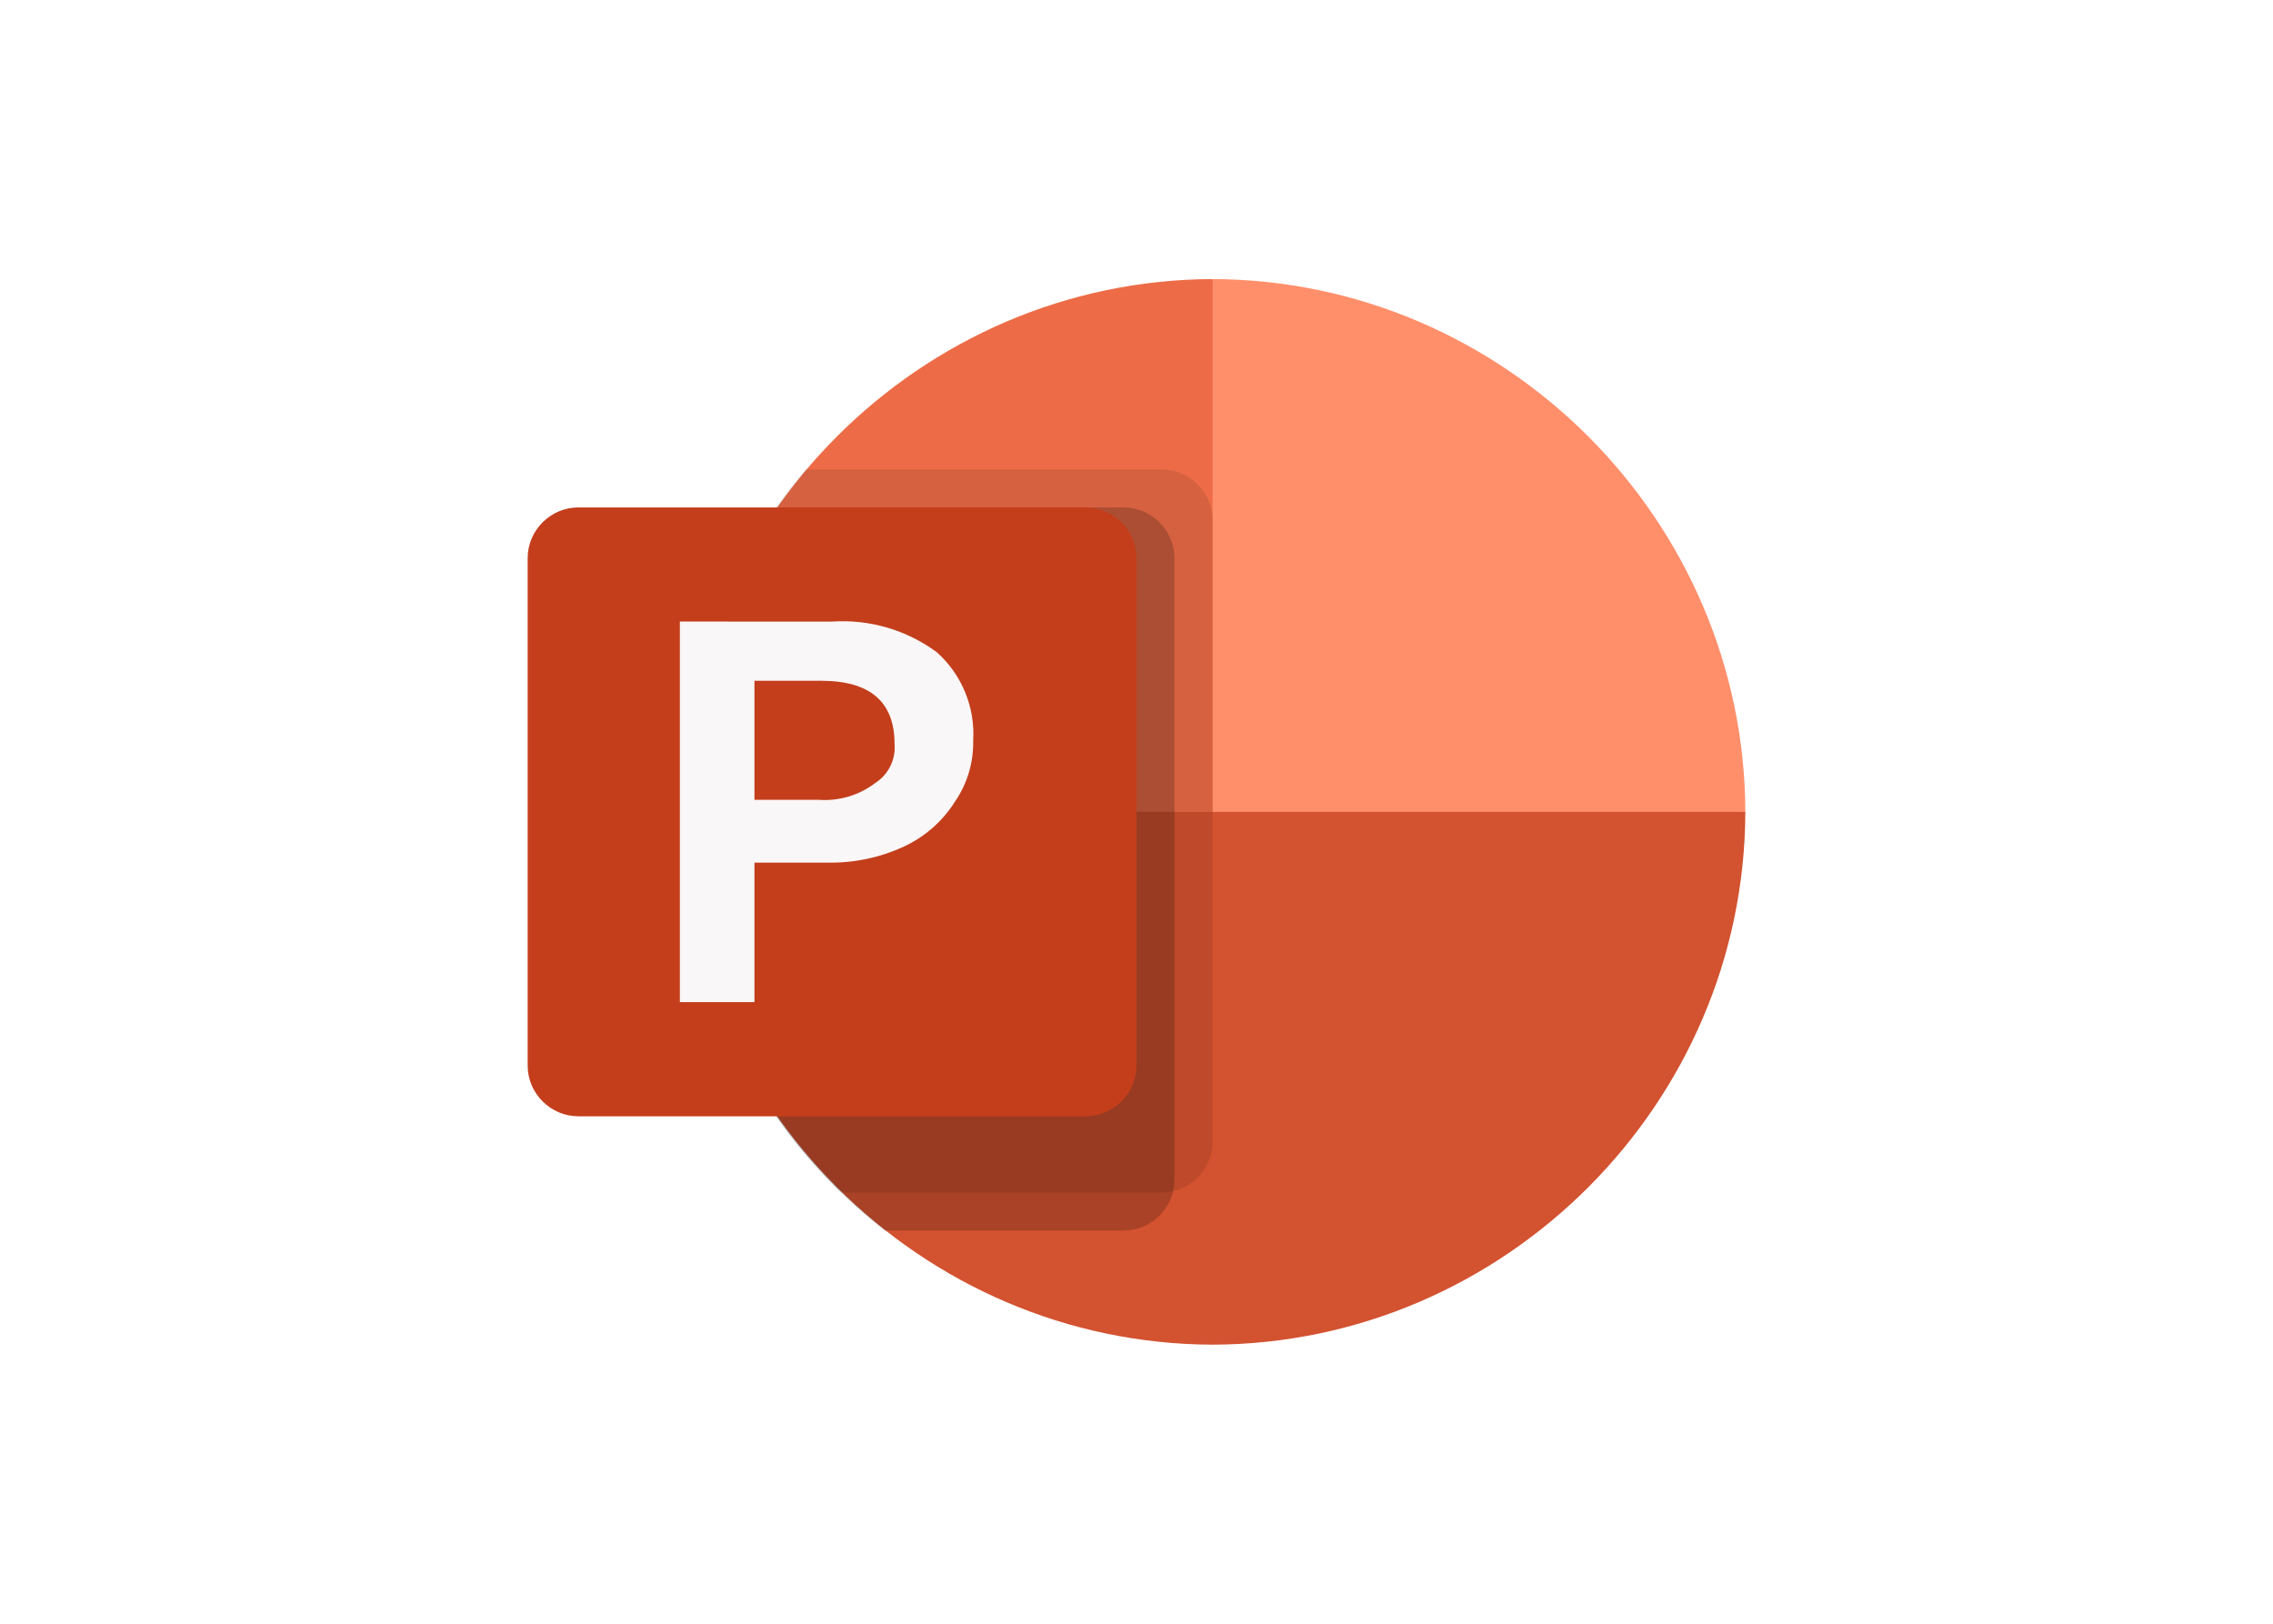
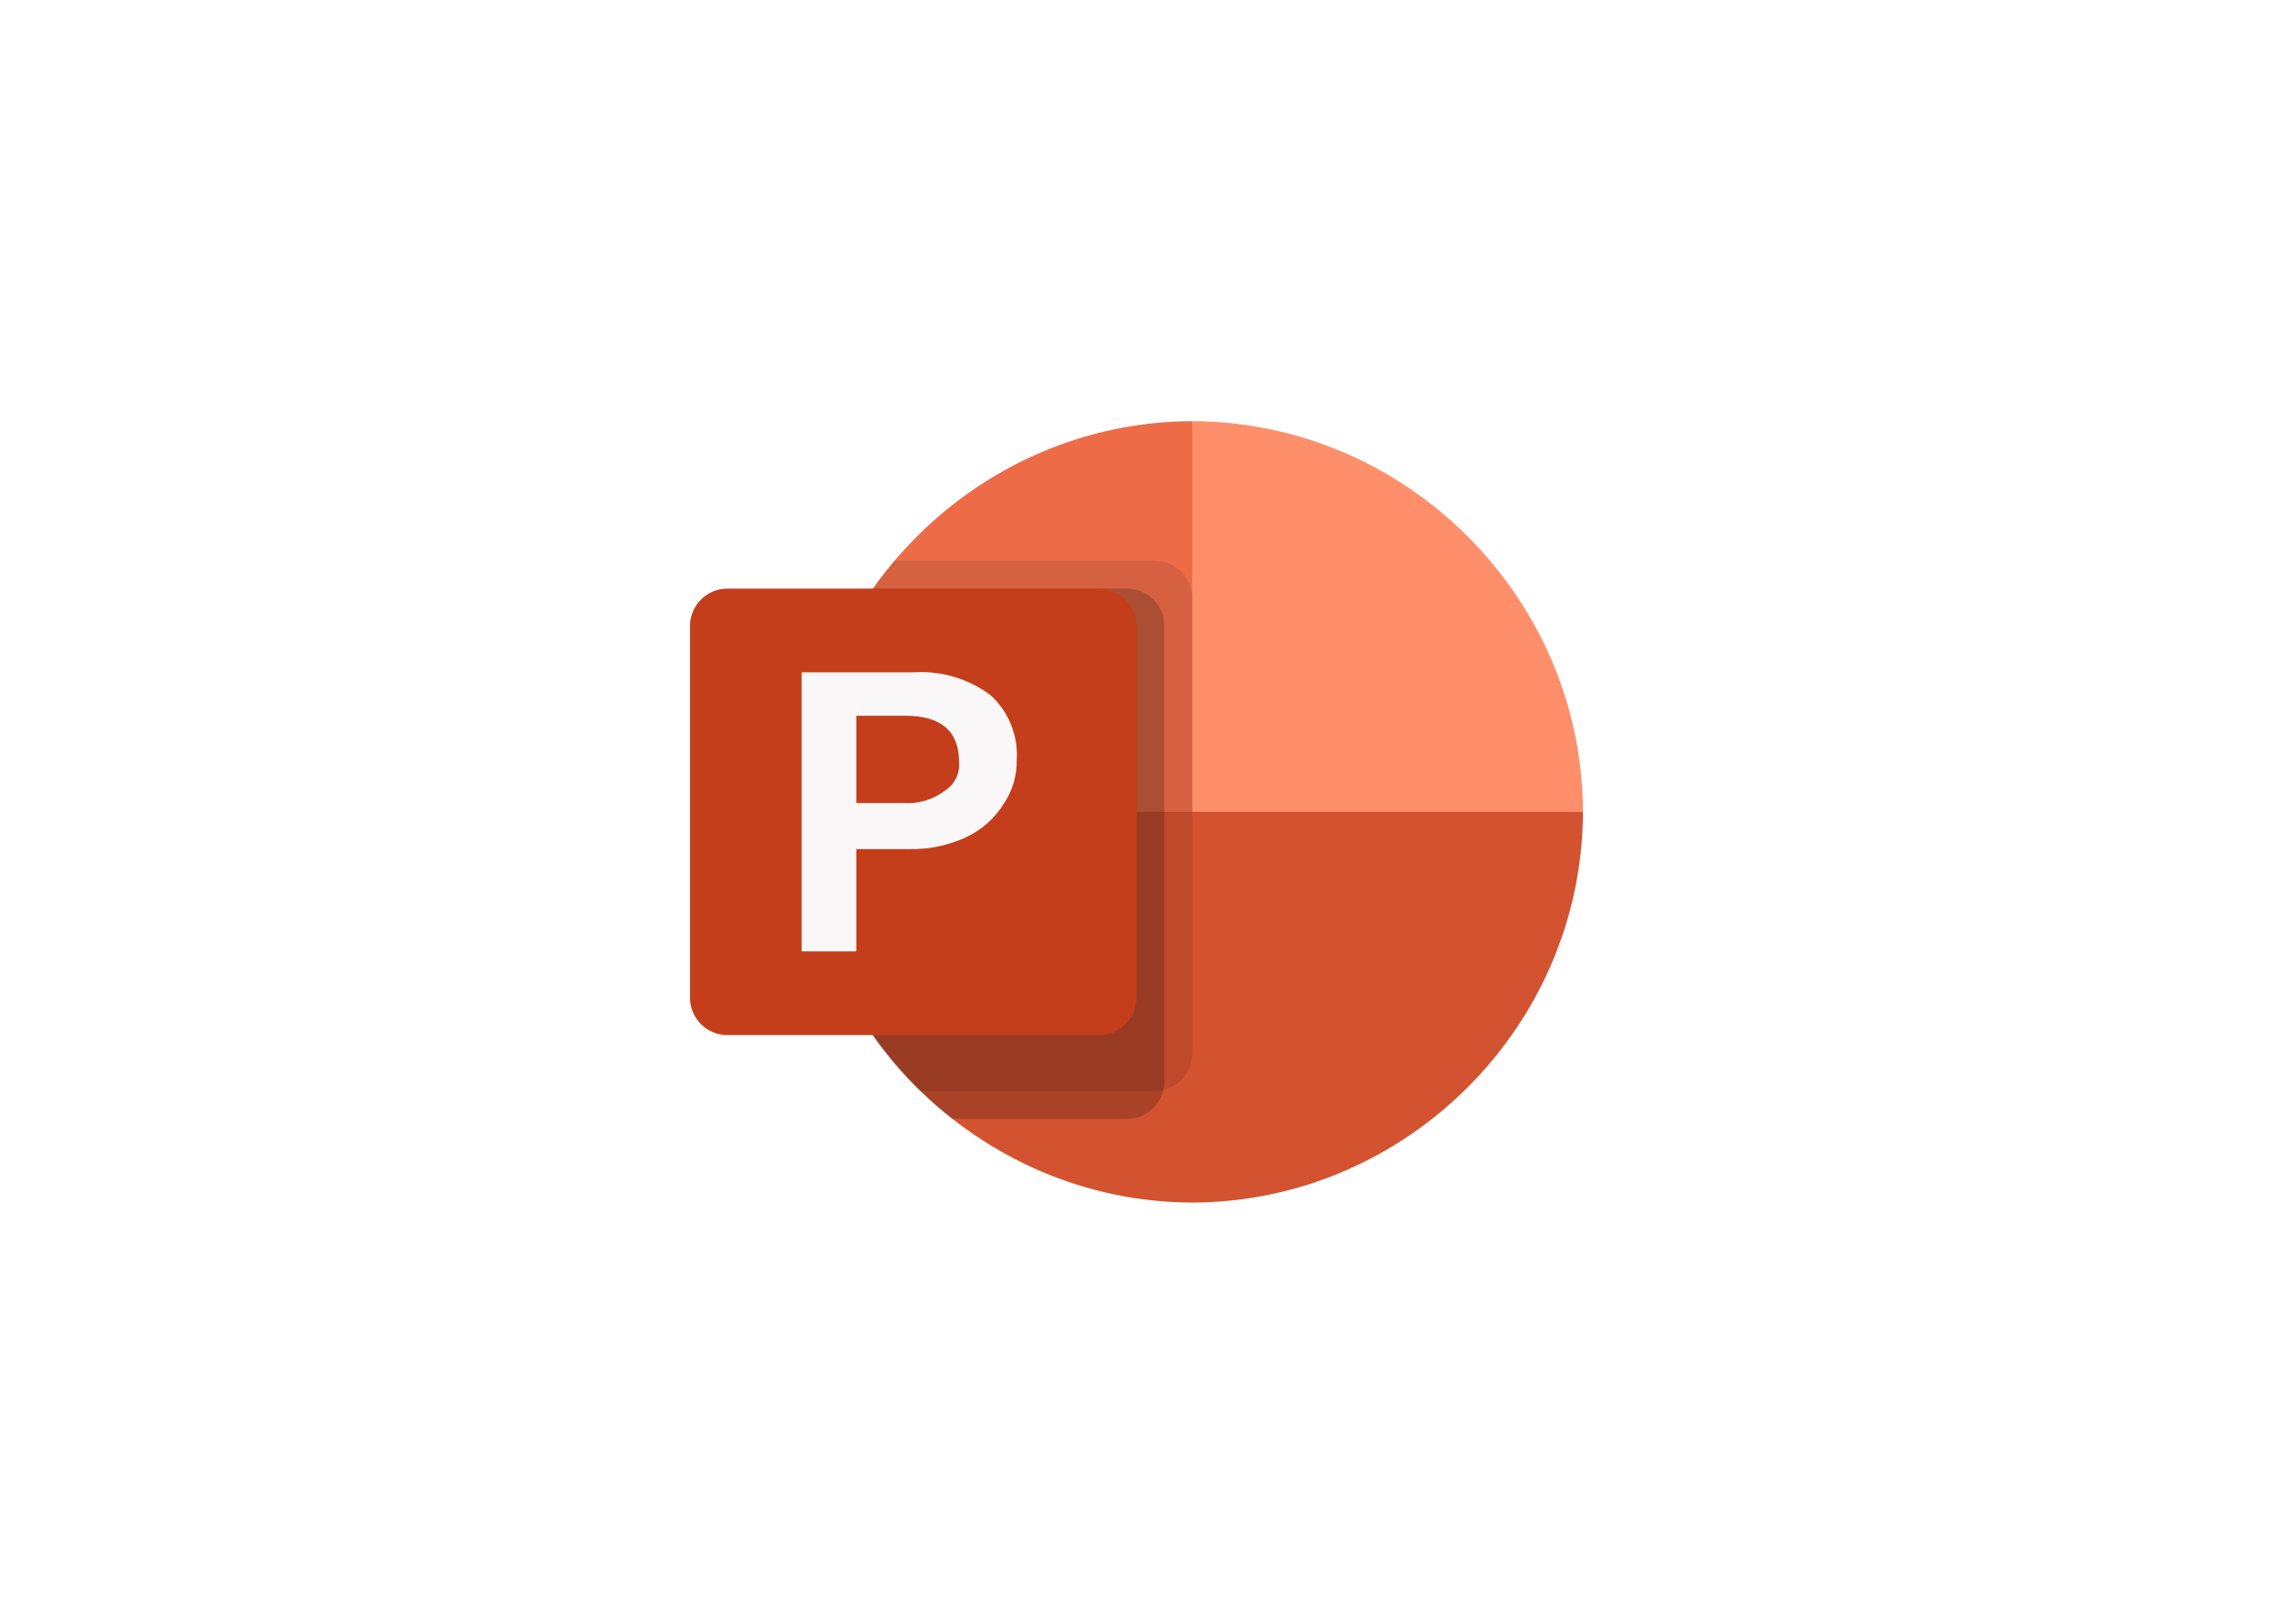
<svg xmlns="http://www.w3.org/2000/svg" width="100%" height="100%" viewBox="0 0 560 400" version="1.1" xml:space="preserve" style="fill-rule:evenodd;clip-rule:evenodd;stroke-linejoin:round;stroke-miterlimit:1.414;">
  <g>
-     <path d="M298.75,68.75c-71.922,0.21 -131.04,59.328 -131.25,131.25l166.284,35.034l-35.034,-166.284Z" style="fill:#ed6c47;fill-rule:nonzero;" />
-     <path d="M298.75,68.75c71.922,0.21 131.04,59.328 131.25,131.25l-65.625,44.606l-65.625,-44.606l0,-131.25Z" style="fill:#ff8f6b;fill-rule:nonzero;" />
-     <path d="M298.75,331.25c71.922,-0.21 131.04,-59.328 131.25,-131.25l-262.5,0c0.21,71.922 59.328,131.04 131.25,131.25Z" style="fill:#d35230;fill-rule:nonzero;" />
-     <path d="M286.244,115.625l-87.76,0c-44.221,52.109 -40.376,130.589 8.728,178.125l79.041,0c6.848,-0.02 12.477,-5.649 12.497,-12.497l0,-153.122c-0.02,-6.848 -5.649,-12.476 -12.497,-12.497l-0.009,-0.009Z" style="fill-opacity:0.1;fill-rule:nonzero;" />
-     <path d="M276.869,125l-85.575,0c-39.905,56.626 -28.065,135.677 26.681,178.125l58.894,0c6.848,-0.02 12.476,-5.649 12.497,-12.497l0,-153.122c-0.021,-6.848 -5.649,-12.476 -12.497,-12.497l0,-0.009Zm0,0l-85.575,0c-34.129,48.388 -31.161,114.252 7.181,159.375l78.384,0c6.848,-0.02 12.477,-5.649 12.497,-12.497l0,-134.372c-0.02,-6.848 -5.649,-12.476 -12.497,-12.497l0.01,-0.009Zm-9.375,0l-76.2,0c-34.129,48.388 -31.161,114.252 7.181,159.375l69.009,0c6.848,-0.02 12.477,-5.649 12.497,-12.497l0,-134.372c-0.02,-6.848 -5.649,-12.476 -12.497,-12.497l0.01,-0.009Z" style="fill-opacity:0.2;fill-rule:nonzero;" />
-     <path d="M142.497,125l124.997,0c6.855,0 12.497,5.641 12.497,12.497l0,124.997c0,6.855 -5.642,12.497 -12.497,12.497l-124.997,0c-6.856,0 -12.497,-5.642 -12.497,-12.497l0,-124.997c0,-6.856 5.641,-12.497 12.497,-12.497Z" style="fill:#c43e1c;fill-rule:nonzero;" />
-     <path d="M204.972,153.125c9.229,-0.621 18.385,2.054 25.828,7.547c6.182,5.516 9.491,13.584 8.962,21.853c0.101,5.298 -1.449,10.499 -4.434,14.878c-3.039,4.846 -7.415,8.712 -12.6,11.128c-5.927,2.749 -12.405,4.105 -18.937,3.966l-17.916,0l0,34.369l-18.375,0l0,-93.75l37.472,0.009Zm-19.097,43.903l15.816,0c5.01,0.366 9.984,-1.115 13.978,-4.162c3.229,-2.078 5.051,-5.784 4.725,-9.61c0,-10.368 -6.038,-15.553 -18.113,-15.553l-16.406,0l0,29.325Z" style="fill:#f9f7f7;fill-rule:nonzero;" />
-     <rect x="130" y="50" width="300" height="300" style="fill:none;" />
+     <path d="M293.75,103.75c-52.743,0.154 -96.096,43.507 -96.25,96.25l121.942,25.692l-25.692,-121.942Z" style="fill:#ed6c47;fill-rule:nonzero;" />
+     <path d="M293.75,103.75c52.743,0.154 96.096,43.507 96.25,96.25l-48.125,32.711l-48.125,-32.711l0,-96.25Z" style="fill:#ff8f6b;fill-rule:nonzero;" />
+     <path d="M293.75,296.25c52.743,-0.154 96.096,-43.507 96.25,-96.25l-192.5,0c0.154,52.743 43.507,96.096 96.25,96.25Z" style="fill:#d35230;fill-rule:nonzero;" />
+     <path d="M284.579,138.125l-64.357,0c-32.429,38.213 -29.609,95.765 6.4,130.625l57.964,0c5.021,-0.015 9.149,-4.143 9.164,-9.164l0,-112.29c-0.015,-5.022 -4.143,-9.149 -9.164,-9.164l-0.007,-0.007Z" style="fill-opacity:0.098;fill-rule:nonzero;" />
+     <path d="M277.704,145l-62.755,0c-29.264,41.526 -20.581,99.496 19.566,130.625l43.189,0c5.022,-0.015 9.149,-4.143 9.164,-9.164l0,-112.29c-0.015,-5.022 -4.142,-9.149 -9.164,-9.164l0,-0.007Zm0,0l-62.755,0c-25.028,35.485 -22.851,83.785 5.266,116.875l57.482,0c5.021,-0.015 9.149,-4.143 9.164,-9.164l0,-98.54c-0.015,-5.022 -4.143,-9.149 -9.164,-9.164l0.007,-0.007Zm-6.875,0l-55.88,0c-25.028,35.485 -22.851,83.785 5.266,116.875l50.607,0c5.021,-0.015 9.149,-4.143 9.164,-9.164l0,-98.54c-0.015,-5.022 -4.143,-9.149 -9.164,-9.164l0.007,-0.007Z" style="fill-opacity:0.2;fill-rule:nonzero;" />
+     <path d="M179.164,145l91.665,0c5.027,0 9.164,4.137 9.164,9.164l0,91.665c0,5.027 -4.137,9.164 -9.164,9.164l-91.665,0c-5.027,0 -9.164,-4.137 -9.164,-9.164l0,-91.665c0,-5.027 4.137,-9.164 9.164,-9.164Z" style="fill:#c43e1c;fill-rule:nonzero;" />
+     <path d="M224.979,165.625c6.768,-0.455 13.483,1.506 18.941,5.534c4.533,4.046 6.96,9.962 6.572,16.026c0.074,3.885 -1.062,7.699 -3.251,10.911c-2.229,3.553 -5.438,6.388 -9.24,8.16c-4.347,2.016 -9.097,3.01 -13.888,2.908l-13.138,0l0,25.204l-13.475,0l0,-68.75l27.479,0.007Zm-14.004,32.196l11.598,0c3.674,0.268 7.322,-0.818 10.251,-3.053c2.368,-1.523 3.704,-4.241 3.465,-7.047c0,-7.603 -4.428,-11.405 -13.283,-11.405l-12.031,0l0,21.505Z" style="fill:#f9f7f7;fill-rule:nonzero;" />
+     <rect x="170" y="90" width="220" height="220" style="fill:none;" />
  </g>
</svg>
